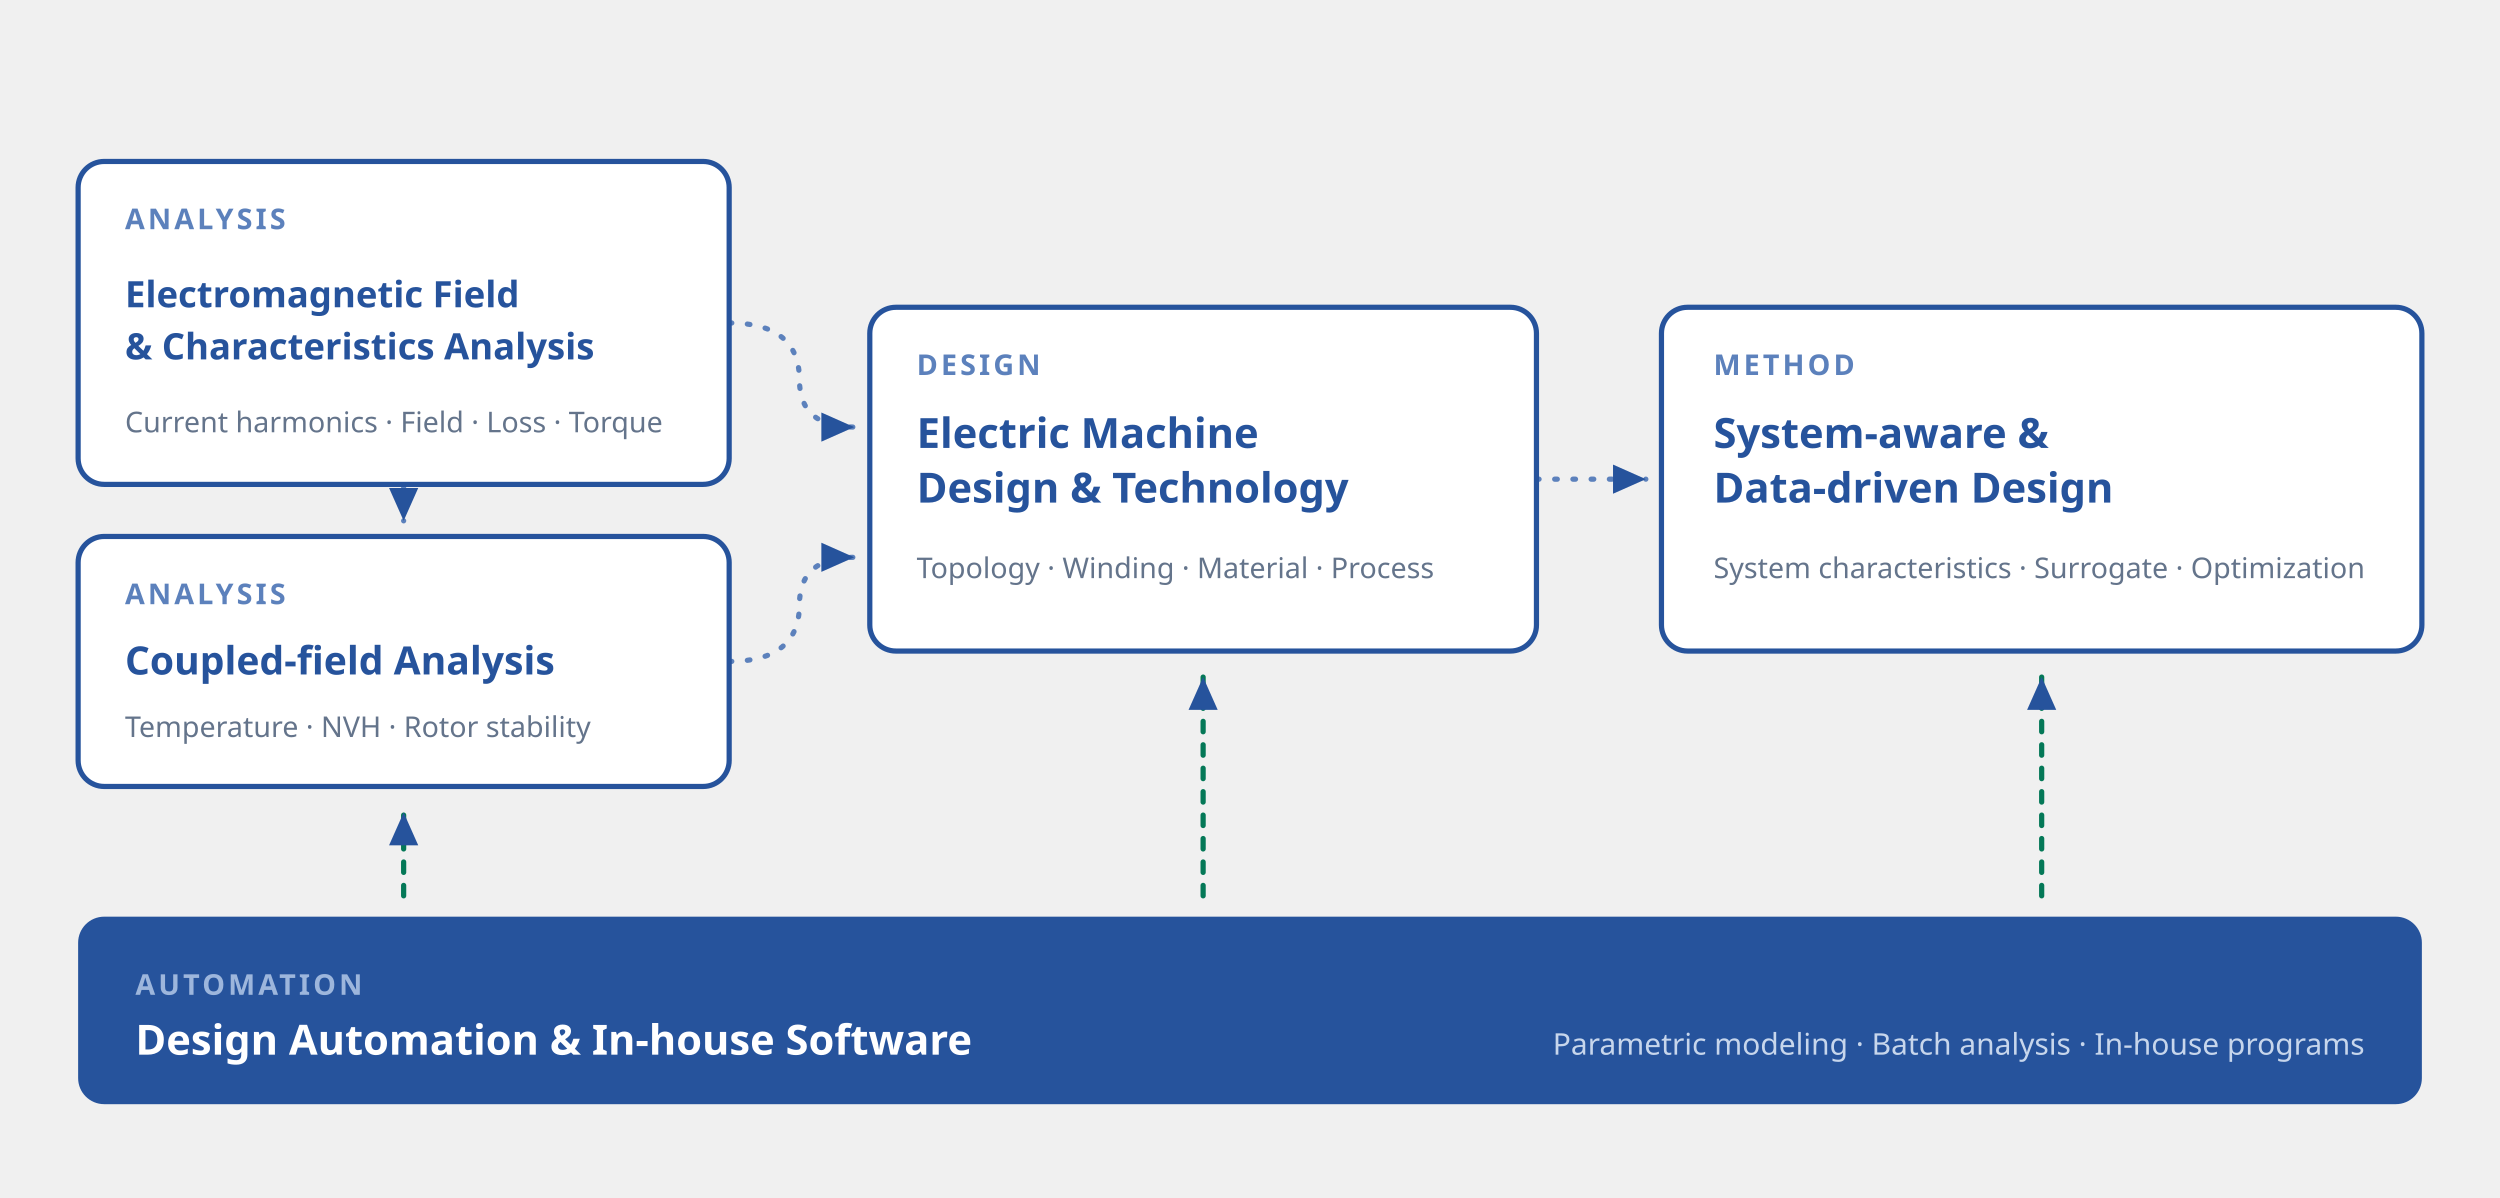
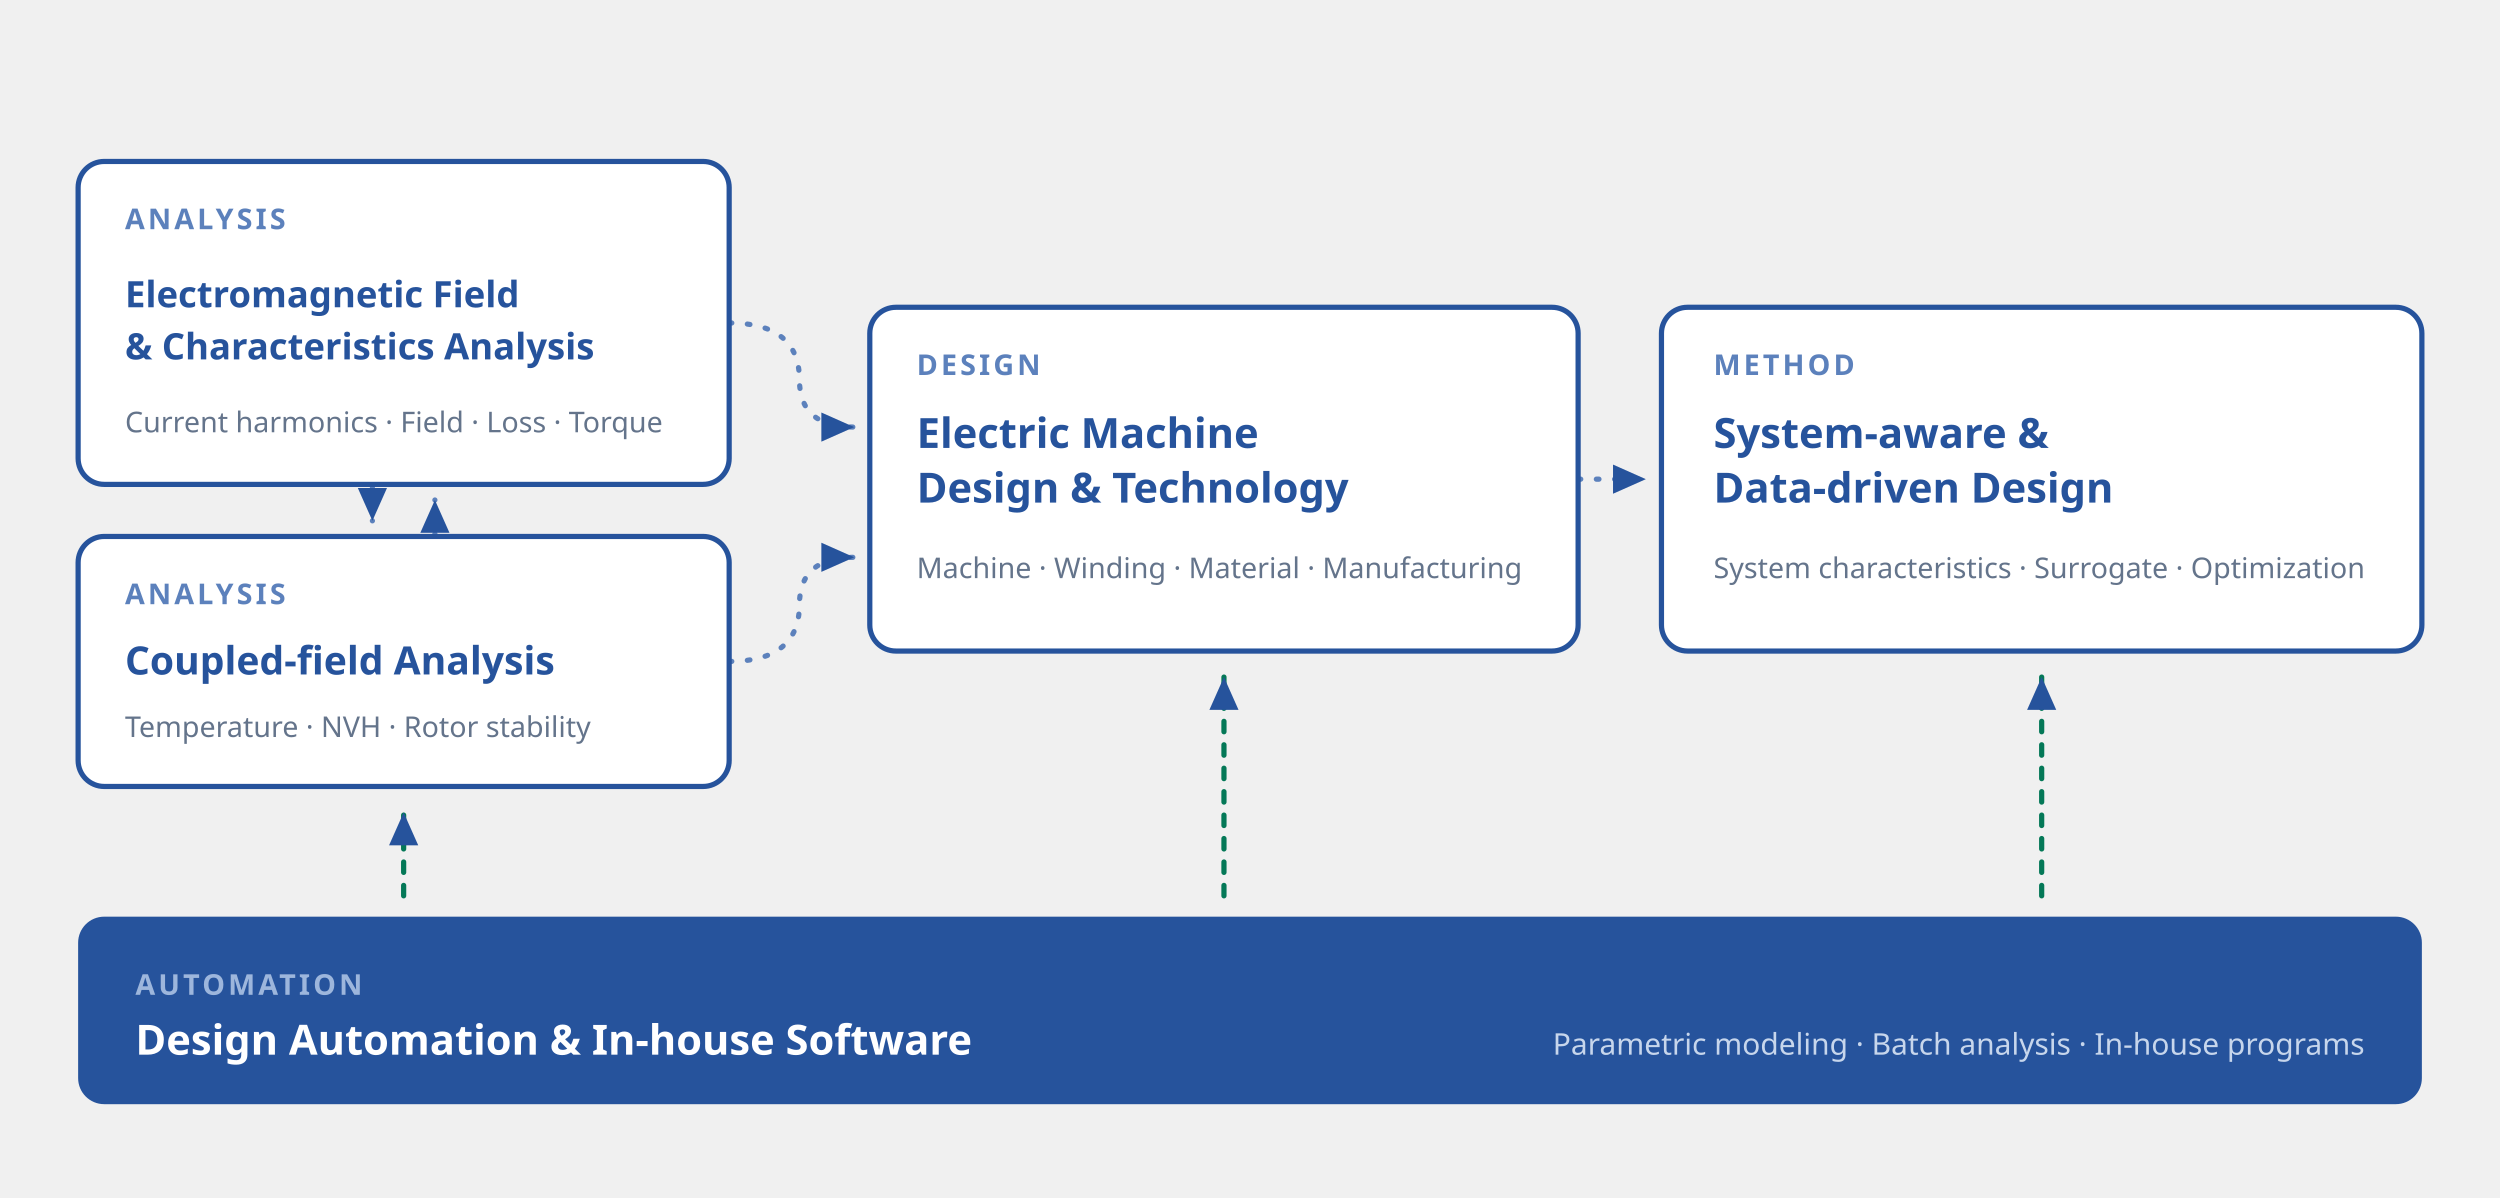
<svg xmlns="http://www.w3.org/2000/svg" viewBox="0 0 960 460" font-family="Pretendard, system-ui, sans-serif" role="img" aria-label="How the research areas relate: electromagnetic analysis feeds coupled-field analysis, both underpin electric machine design and technology, which leads to system-aware and data-driven design, with in-house automation running the whole loop underneath">
  <style>
  @keyframes flow { to { stroke-dashoffset: -28; } }
  @keyframes glow {
    0%, 60%, 100% { fill: #ffffff; }
    15%           { fill: #E8EEF7; }
  }
  @keyframes rise {
    0%, 100% { opacity: 0.35; }
    50%      { opacity: 0.9; }
  }
  .link { animation: flow 2.2s linear infinite; }
  .card { animation: glow 10s ease-in-out infinite; }
  .card-1 { animation-delay: 0s; }
  .card-2 { animation-delay: 1.2s; }
  .card-3 { animation-delay: 2.4s; }
  .card-4 { animation-delay: 3.2s; }
  .feed { animation: rise 4s ease-in-out infinite; }
  .feed-1 { animation-delay: 0s; }
  .feed-2 { animation-delay: 0.8s; }
  .feed-3 { animation-delay: 1.6s; }
  @media (prefers-reduced-motion: reduce) {
    .link, .card, .feed { animation: none; }
  }
</style>
  <defs>
    <marker id="ah" viewBox="0 0 10 10" refX="9" refY="5" markerWidth="7" markerHeight="7" orient="auto-start-reverse">
      <path d="M 0 1 L 9 5 L 0 9 z" fill="#26539C" />
    </marker>
  </defs>
-   <path class="link" d="M 155 186 L 155 200" fill="none" stroke="#5C81BC" stroke-width="2" stroke-dasharray="1 6" stroke-linecap="round" marker-end="url(#ah)" />
+   <path class="link" d="M 143 186 L 143 200" fill="none" stroke="#5C81BC" stroke-width="2" stroke-dasharray="1 6" stroke-linecap="round" marker-end="url(#ah)" />
+   <path class="link" d="M 167 206 L 167 192" fill="none" stroke="#5C81BC" stroke-width="2" stroke-dasharray="1 6" stroke-linecap="round" marker-end="url(#ah)" />
  <path class="link" d="M 280 124 Q 307 124 307 146 Q 307 164 328 164" fill="none" stroke="#5C81BC" stroke-width="2" stroke-dasharray="1 6" stroke-linecap="round" marker-end="url(#ah)" />
  <path class="link" d="M 280 254 Q 307 254 307 232 Q 307 214 328 214" fill="none" stroke="#5C81BC" stroke-width="2" stroke-dasharray="1 6" stroke-linecap="round" marker-end="url(#ah)" />
-   <path class="link" d="M 590 184 L 632 184" fill="none" stroke="#5C81BC" stroke-width="2" stroke-dasharray="1 6" stroke-linecap="round" marker-end="url(#ah)" />
+   <path class="link" d="M 606 184 L 632 184" fill="none" stroke="#5C81BC" stroke-width="2" stroke-dasharray="1 6" stroke-linecap="round" marker-end="url(#ah)" />
  <rect class="card card-1" x="30" y="62" width="250" height="124" rx="10" fill="#ffffff" stroke="#26539C" stroke-width="2" />
  <text x="48" y="88" font-size="11" font-weight="700" fill="#5C81BC" letter-spacing="1.2">ANALYSIS</text>
  <text x="48" y="118" font-size="14" font-weight="700" fill="#26539C">Electromagnetic Field</text>
  <text x="48" y="138" font-size="14" font-weight="700" fill="#26539C">&amp; Characteristics Analysis</text>
  <text x="48" y="166" font-size="11" fill="#64748b">Current harmonics · Field · Loss · Torque</text>
  <rect class="card card-2" x="30" y="206" width="250" height="96" rx="10" fill="#ffffff" stroke="#26539C" stroke-width="2" />
  <text x="48" y="232" font-size="11" font-weight="700" fill="#5C81BC" letter-spacing="1.2">ANALYSIS</text>
  <text x="48" y="259" font-size="15" font-weight="700" fill="#26539C">Coupled-field Analysis</text>
  <text x="48" y="283" font-size="11" fill="#64748b">Temperature · NVH · Rotor stability</text>
-   <rect class="card card-3" x="334" y="118" width="256" height="132" rx="10" fill="#ffffff" stroke="#26539C" stroke-width="2" />
+   <rect class="card card-3" x="334" y="118" width="272" height="132" rx="10" fill="#ffffff" stroke="#26539C" stroke-width="2" />
  <text x="352" y="144" font-size="11" font-weight="700" fill="#5C81BC" letter-spacing="1.2">DESIGN</text>
  <text x="352" y="172" font-size="16" font-weight="700" fill="#26539C">Electric Machine</text>
  <text x="352" y="193" font-size="16" font-weight="700" fill="#26539C">Design &amp; Technology</text>
-   <text x="352" y="222" font-size="11" fill="#64748b">Topology · Winding · Material · Process</text>
+   <text x="352" y="222" font-size="11" fill="#64748b">Machine · Winding · Material · Manufacturing</text>
  <rect class="card card-4" x="638" y="118" width="292" height="132" rx="10" fill="#ffffff" stroke="#26539C" stroke-width="2" />
  <text x="658" y="144" font-size="11" font-weight="700" fill="#5C81BC" letter-spacing="1.2">METHOD</text>
  <text x="658" y="172" font-size="16" font-weight="700" fill="#26539C">System-aware &amp;</text>
  <text x="658" y="193" font-size="16" font-weight="700" fill="#26539C">Data-driven Design</text>
  <text x="658" y="222" font-size="11" fill="#64748b">System characteristics · Surrogate · Optimization</text>
  <line class="feed feed-1" x1="155" y1="344" x2="155" y2="312" stroke="#047857" stroke-width="2" stroke-dasharray="4 5" stroke-linecap="round" marker-end="url(#ah)" />
-   <line class="feed feed-2" x1="462" y1="344" x2="462" y2="260" stroke="#047857" stroke-width="2" stroke-dasharray="4 5" stroke-linecap="round" marker-end="url(#ah)" />
+   <line class="feed feed-2" x1="470" y1="344" x2="470" y2="260" stroke="#047857" stroke-width="2" stroke-dasharray="4 5" stroke-linecap="round" marker-end="url(#ah)" />
  <line class="feed feed-3" x1="784" y1="344" x2="784" y2="260" stroke="#047857" stroke-width="2" stroke-dasharray="4 5" stroke-linecap="round" marker-end="url(#ah)" />
  <rect x="30" y="352" width="900" height="72" rx="10" fill="#26539C" />
  <text x="52" y="382" font-size="11" font-weight="700" fill="#9DB6DC" letter-spacing="1.2">AUTOMATION</text>
  <text x="52" y="405" font-size="16" font-weight="700" fill="#ffffff">Design Automation &amp; In-house Software</text>
  <text x="908" y="405" font-size="11.5" fill="#C7D6EC" text-anchor="end">Parametric modeling · Batch analysis · In-house programs</text>
</svg>
